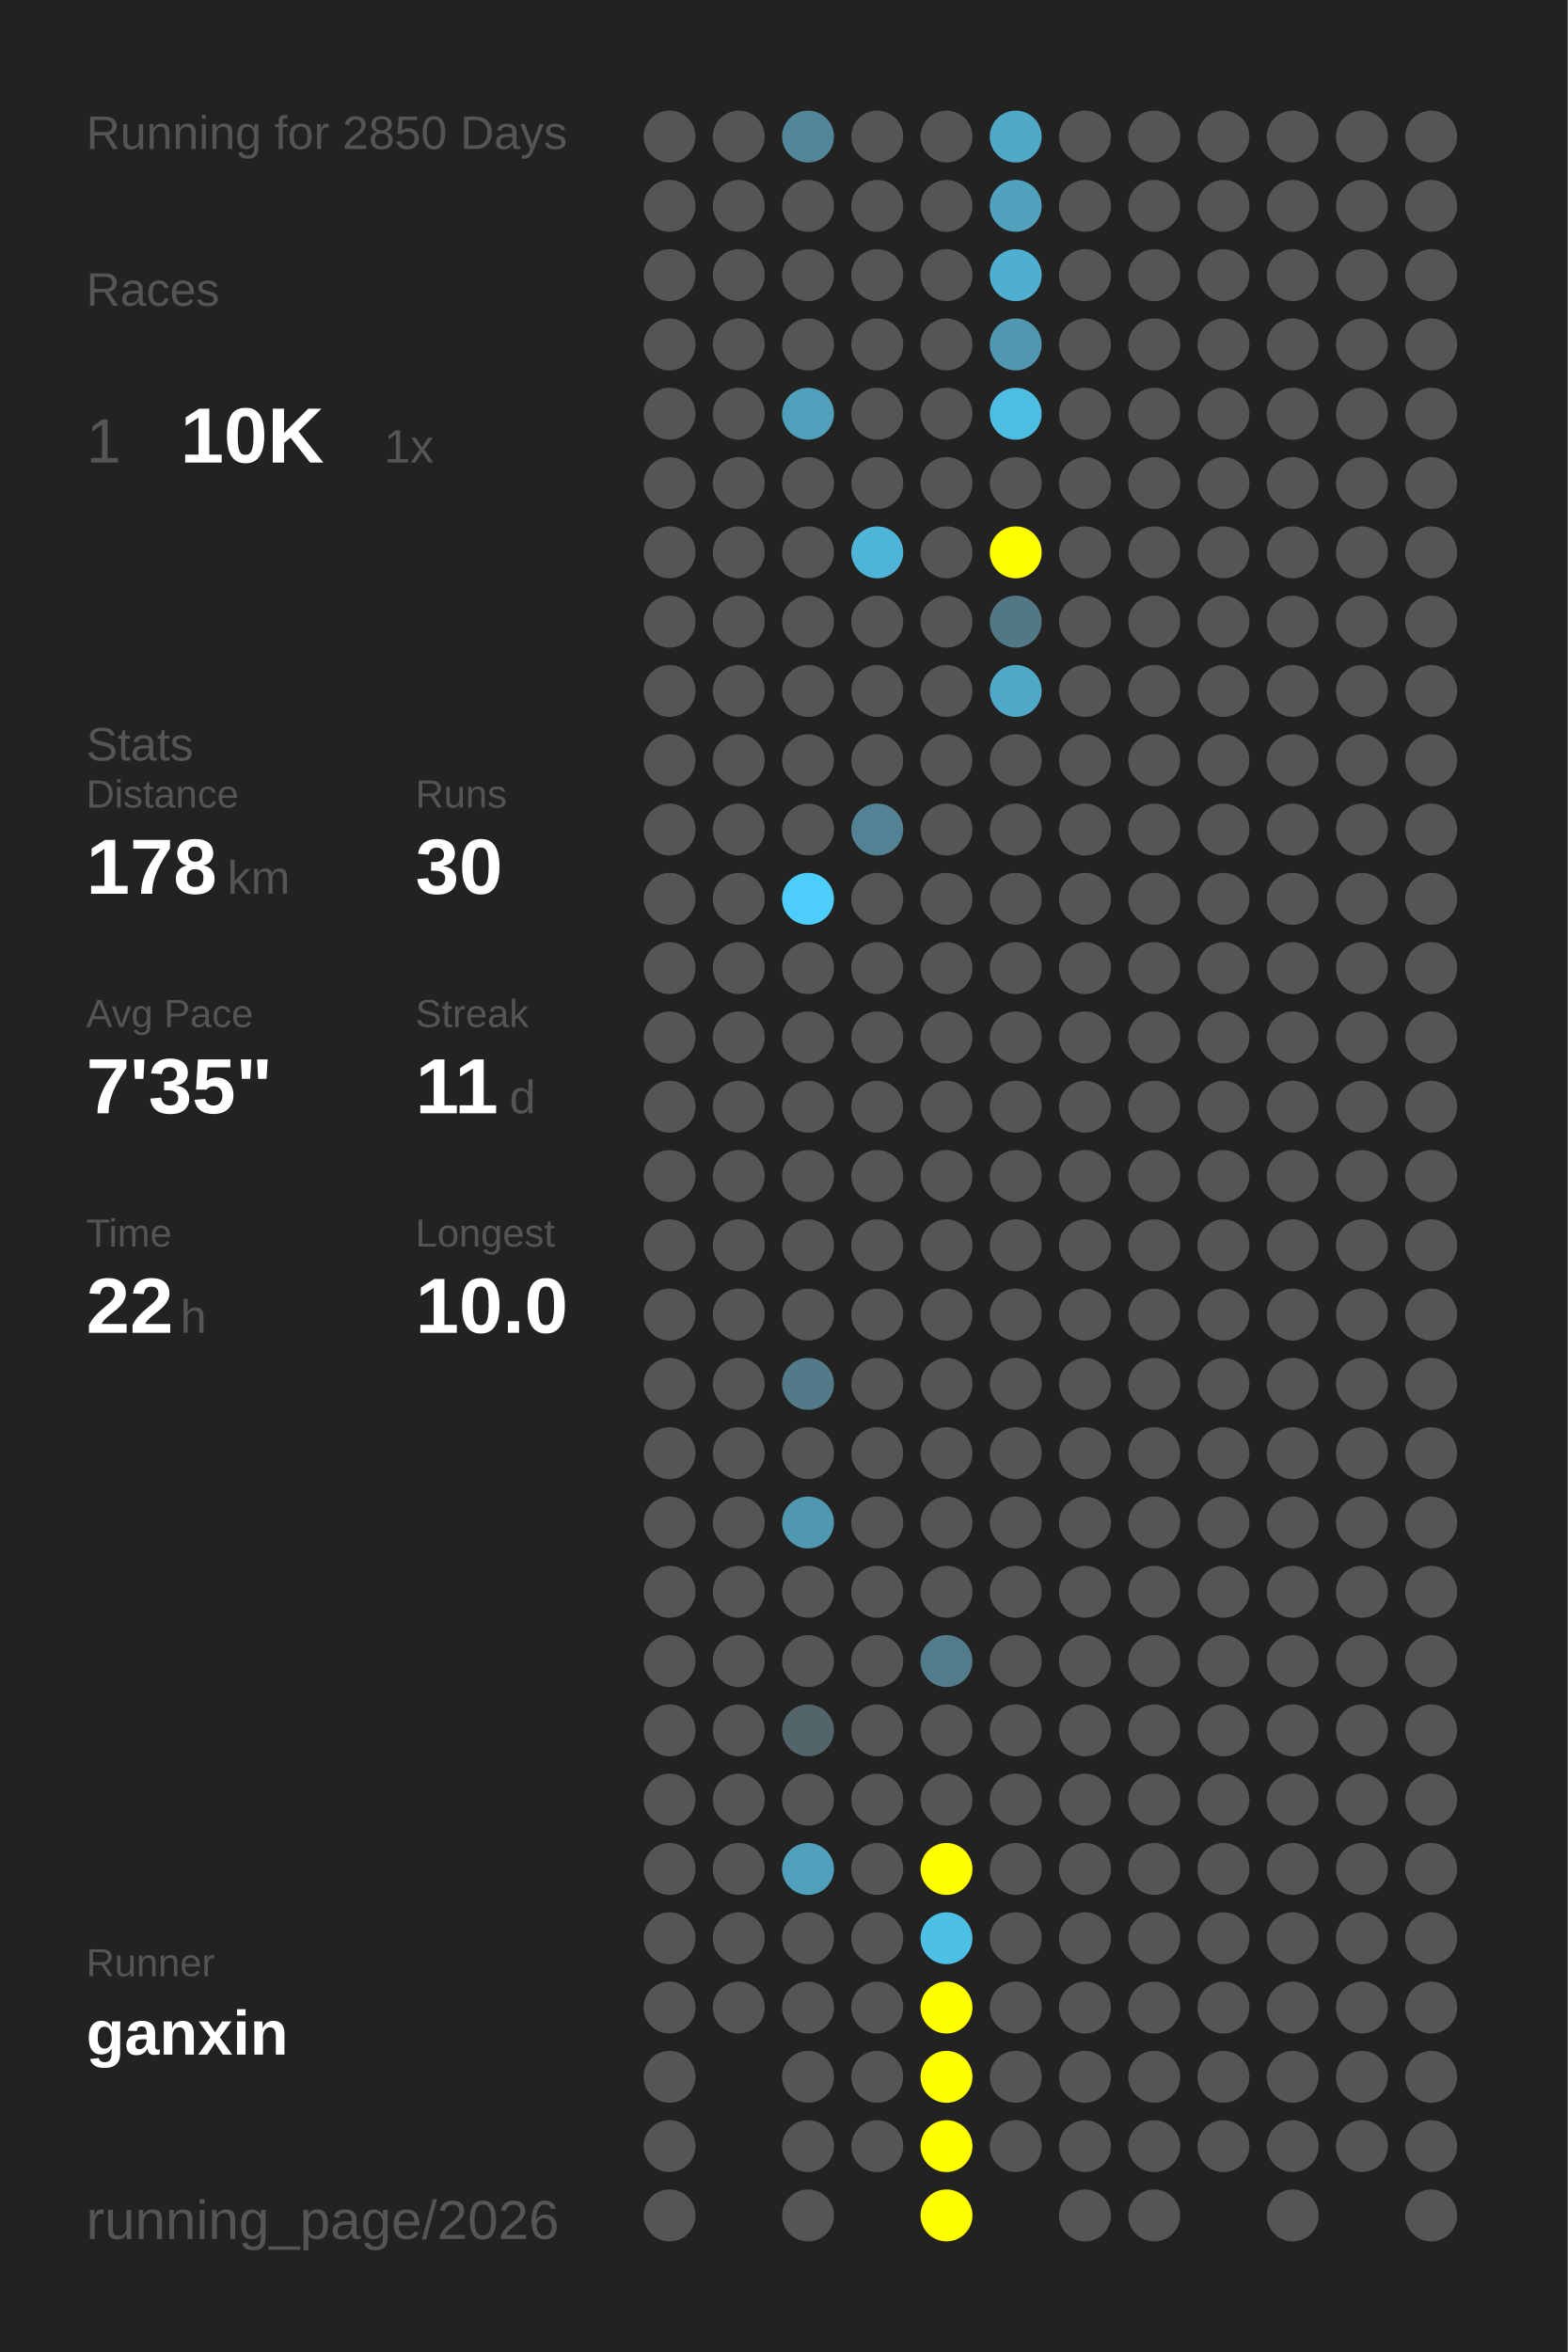
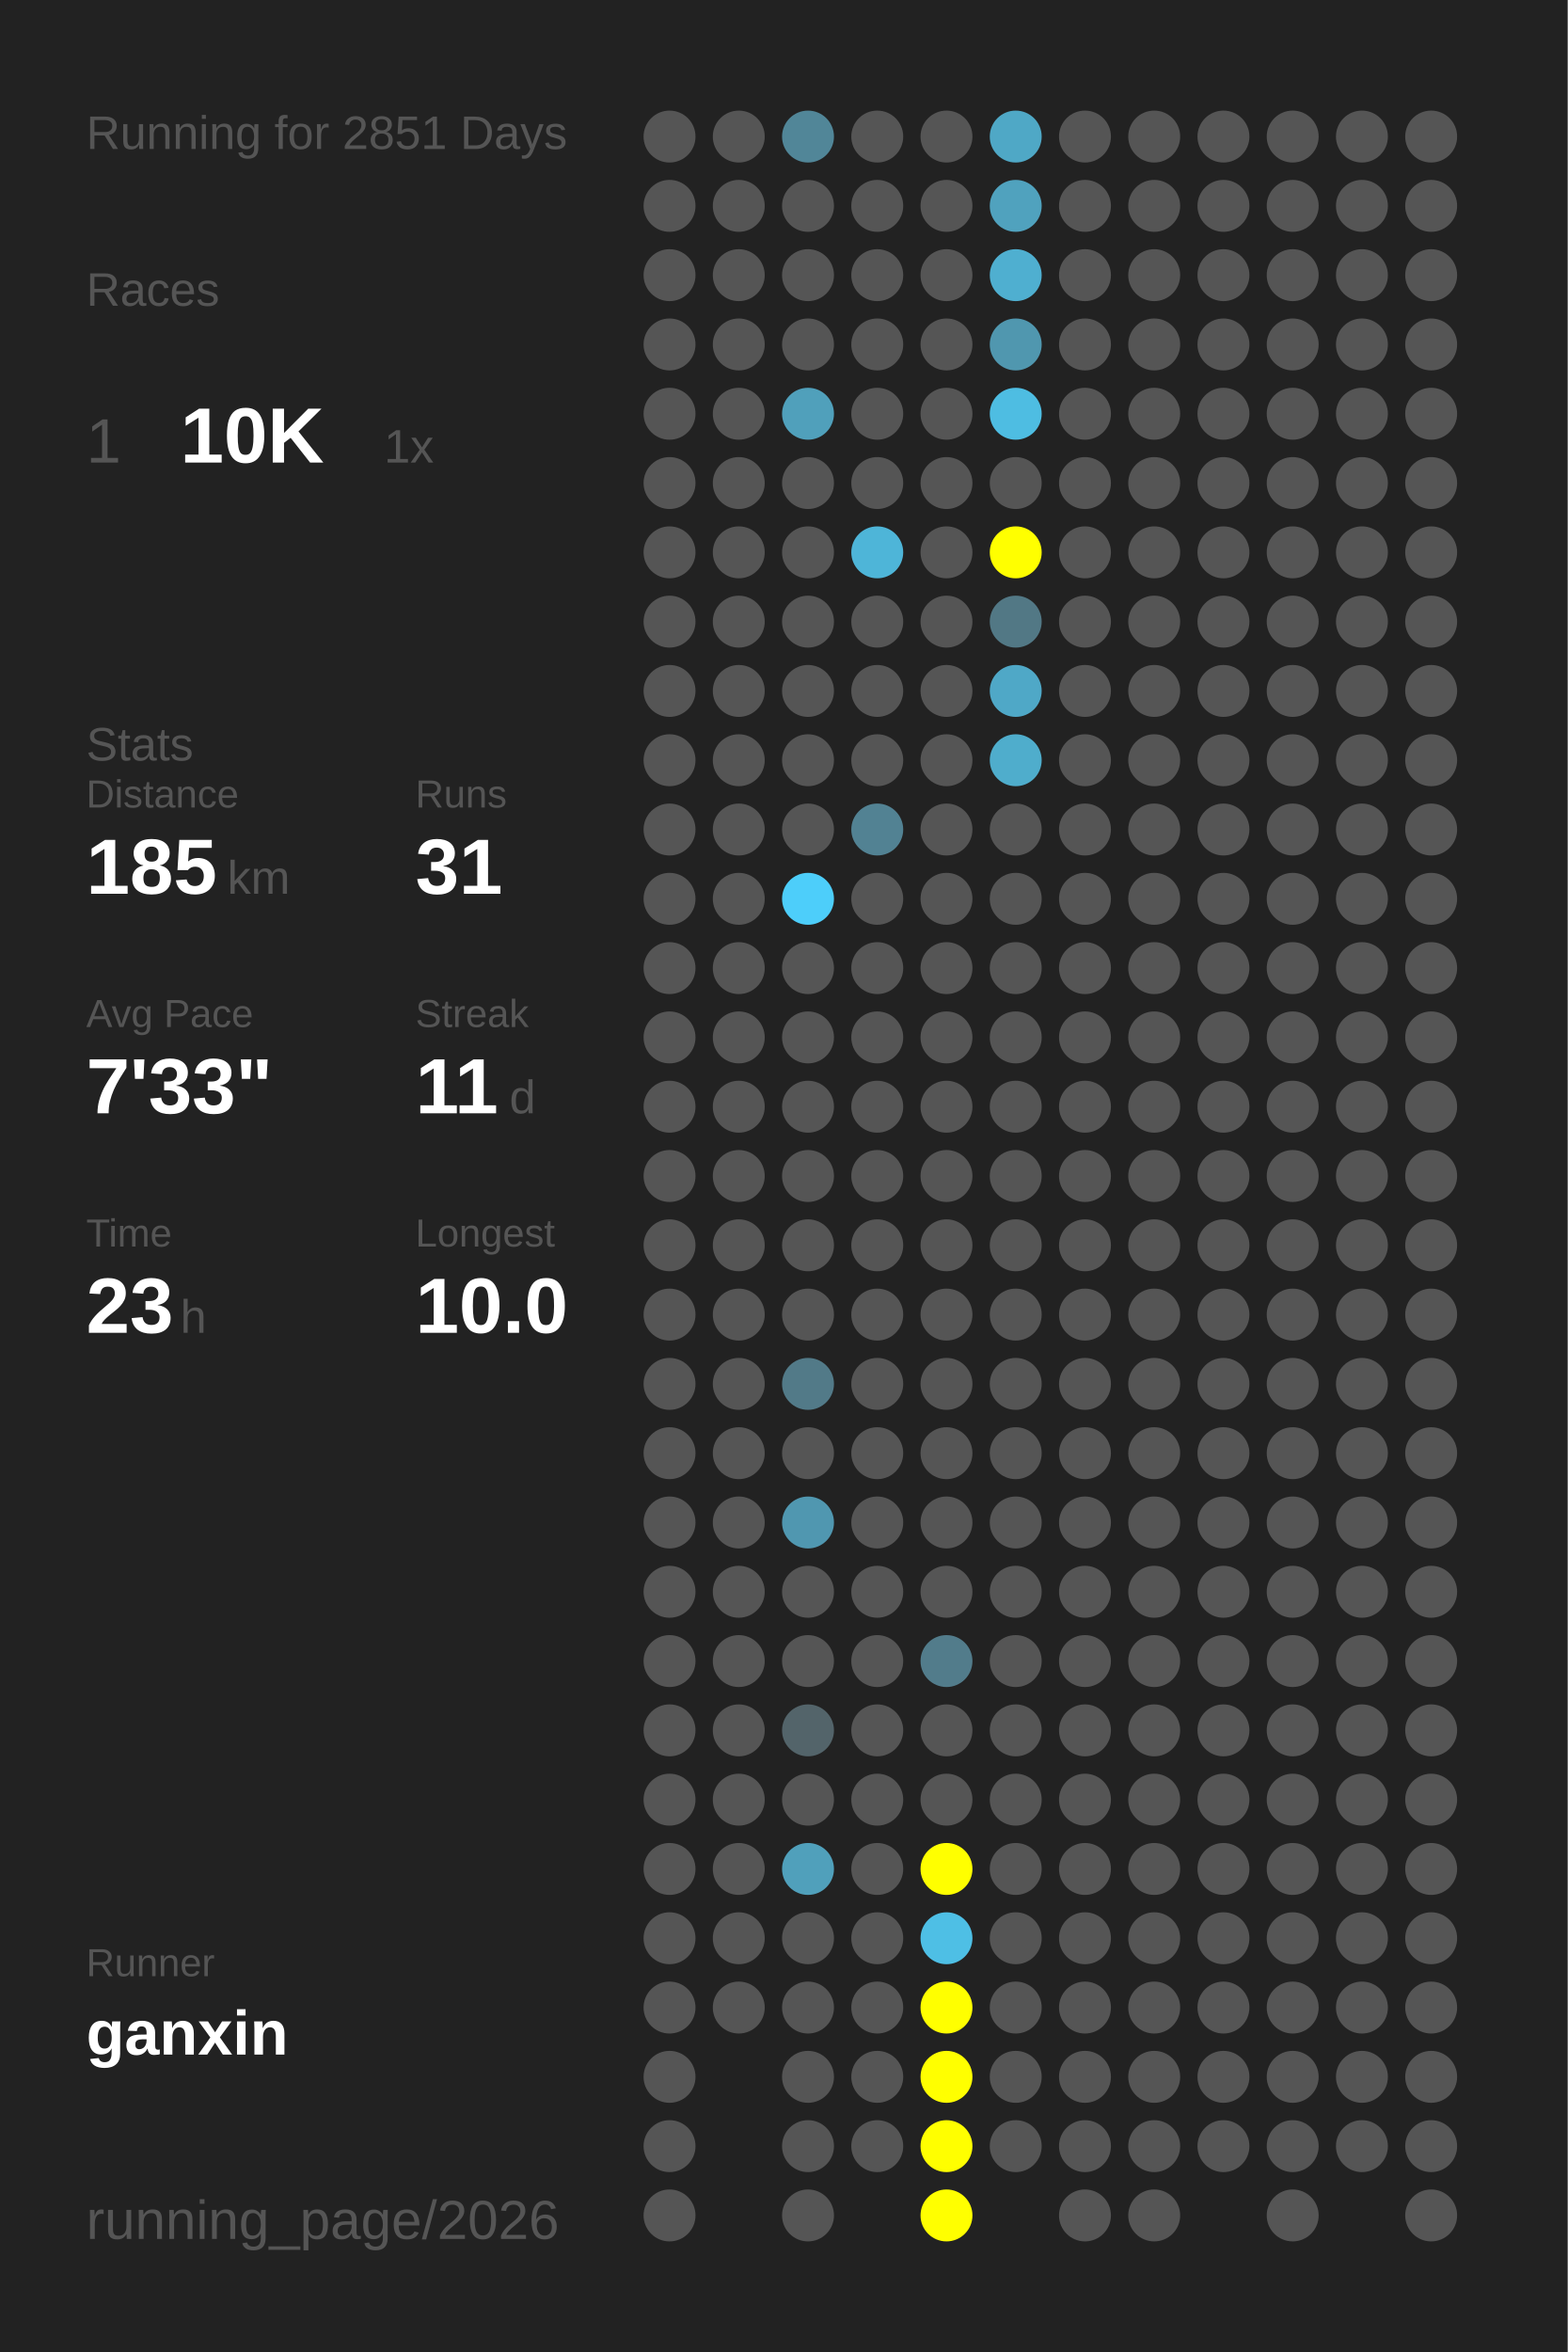
<svg xmlns="http://www.w3.org/2000/svg" baseProfile="full" height="300mm" version="1.1" viewBox="0,0,200,300" width="200mm">
  <defs />
  <rect fill="#222222" height="300" width="200" x="0" y="0" />
-   <text fill="#555555" style="font-size:6px; font-family:Arial;" x="11" y="19">Running for 2850 Days</text>
+   <text fill="#555555" style="font-size:6px; font-family:Arial;" x="11" y="19">Running for 2851 Days</text>
  <text fill="#555555" style="font-size:6px; font-family:Arial;" x="11" y="39">Races</text>
  <text fill="#555555" style="font-size:8px; font-family:Arial;" x="11" y="59">1</text>
  <text fill="#FFFFFF" style="font-size:10px; font-family:Arial; font-weight:bold;" x="23" y="59">10K</text>
  <text fill="#555555" style="font-size:6px; font-family:Arial;" x="49" y="59">1x</text>
  <text fill="#555555" style="font-size:6px; font-family:Arial;" x="11" y="97">Stats</text>
  <text fill="#555555" style="font-size:5px; font-family:Arial;" x="11" y="103">Distance</text>
-   <text fill="#FFFFFF" style="font-size:10px; font-family:Arial; font-weight:bold;" x="11" y="114">178</text>
+   <text fill="#FFFFFF" style="font-size:10px; font-family:Arial; font-weight:bold;" x="11" y="114">185</text>
  <text fill="#555555" style="font-size:6px; font-family:Arial;" x="29" y="114">km</text>
  <text fill="#555555" style="font-size:5px; font-family:Arial;" x="53" y="103">Runs</text>
-   <text fill="#FFFFFF" style="font-size:10px; font-family:Arial; font-weight:bold;" x="53" y="114">30</text>
+   <text fill="#FFFFFF" style="font-size:10px; font-family:Arial; font-weight:bold;" x="53" y="114">31</text>
  <text fill="#555555" style="font-size:5px; font-family:Arial;" x="11" y="131">Avg Pace</text>
-   <text fill="#FFFFFF" style="font-size:10px; font-family:Arial; font-weight:bold;" x="11" y="142">7'35"</text>
+   <text fill="#FFFFFF" style="font-size:10px; font-family:Arial; font-weight:bold;" x="11" y="142">7'33"</text>
  <text fill="#555555" style="font-size:5px; font-family:Arial;" x="53" y="131">Streak</text>
  <text fill="#FFFFFF" style="font-size:10px; font-family:Arial; font-weight:bold;" x="53" y="142">11</text>
  <text fill="#555555" style="font-size:6px; font-family:Arial;" x="65" y="142">d</text>
  <text fill="#555555" style="font-size:5px; font-family:Arial;" x="11" y="159">Time</text>
-   <text fill="#FFFFFF" style="font-size:10px; font-family:Arial; font-weight:bold;" x="11" y="170">22</text>
+   <text fill="#FFFFFF" style="font-size:10px; font-family:Arial; font-weight:bold;" x="11" y="170">23</text>
  <text fill="#555555" style="font-size:6px; font-family:Arial;" x="23" y="170">h</text>
  <text fill="#555555" style="font-size:5px; font-family:Arial;" x="53" y="159">Longest</text>
  <text fill="#FFFFFF" style="font-size:10px; font-family:Arial; font-weight:bold;" x="53" y="170">10.0</text>
  <text fill="#555555" style="font-size:5px; font-family:Arial;" x="11" y="252.065">Runner</text>
  <text fill="#FFFFFF" style="font-size:8px; font-family:Arial; font-weight:bold;" x="11" y="262.065">ganxin</text>
  <text fill="#555555" style="font-size:7px; font-family:Arial;" x="11" y="285.581">running_page/2026</text>
  <circle cx="85.417" cy="17.419" fill="#555555" r="3.312" />
  <circle cx="85.417" cy="26.258" fill="#555555" r="3.312" />
  <circle cx="85.417" cy="35.097" fill="#555555" r="3.312" />
  <circle cx="85.417" cy="43.935" fill="#555555" r="3.312" />
  <circle cx="85.417" cy="52.774" fill="#555555" r="3.312" />
  <circle cx="85.417" cy="61.613" fill="#555555" r="3.312" />
  <circle cx="85.417" cy="70.452" fill="#555555" r="3.312" />
  <circle cx="85.417" cy="79.29" fill="#555555" r="3.312" />
  <circle cx="85.417" cy="88.129" fill="#555555" r="3.312" />
  <circle cx="85.417" cy="96.968" fill="#555555" r="3.312" />
  <circle cx="85.417" cy="105.806" fill="#555555" r="3.312" />
  <circle cx="85.417" cy="114.645" fill="#555555" r="3.312" />
  <circle cx="85.417" cy="123.484" fill="#555555" r="3.312" />
  <circle cx="85.417" cy="132.323" fill="#555555" r="3.312" />
  <circle cx="85.417" cy="141.161" fill="#555555" r="3.312" />
  <circle cx="85.417" cy="150" fill="#555555" r="3.312" />
  <circle cx="85.417" cy="158.839" fill="#555555" r="3.312" />
  <circle cx="85.417" cy="167.677" fill="#555555" r="3.312" />
  <circle cx="85.417" cy="176.516" fill="#555555" r="3.312" />
  <circle cx="85.417" cy="185.355" fill="#555555" r="3.312" />
  <circle cx="85.417" cy="194.194" fill="#555555" r="3.312" />
  <circle cx="85.417" cy="203.032" fill="#555555" r="3.312" />
  <circle cx="85.417" cy="211.871" fill="#555555" r="3.312" />
  <circle cx="85.417" cy="220.71" fill="#555555" r="3.312" />
  <circle cx="85.417" cy="229.548" fill="#555555" r="3.312" />
  <circle cx="85.417" cy="238.387" fill="#555555" r="3.312" />
  <circle cx="85.417" cy="247.226" fill="#555555" r="3.312" />
  <circle cx="85.417" cy="256.065" fill="#555555" r="3.312" />
  <circle cx="85.417" cy="264.903" fill="#555555" r="3.312" />
  <circle cx="85.417" cy="273.742" fill="#555555" r="3.312" />
  <circle cx="85.417" cy="282.581" fill="#555555" r="3.312" />
  <circle cx="94.25" cy="17.419" fill="#555555" r="3.312" />
  <circle cx="94.25" cy="26.258" fill="#555555" r="3.312" />
  <circle cx="94.25" cy="35.097" fill="#555555" r="3.312" />
  <circle cx="94.25" cy="43.935" fill="#555555" r="3.312" />
  <circle cx="94.25" cy="52.774" fill="#555555" r="3.312" />
  <circle cx="94.25" cy="61.613" fill="#555555" r="3.312" />
  <circle cx="94.25" cy="70.452" fill="#555555" r="3.312" />
  <circle cx="94.25" cy="79.29" fill="#555555" r="3.312" />
  <circle cx="94.25" cy="88.129" fill="#555555" r="3.312" />
  <circle cx="94.25" cy="96.968" fill="#555555" r="3.312" />
  <circle cx="94.25" cy="105.806" fill="#555555" r="3.312" />
  <circle cx="94.25" cy="114.645" fill="#555555" r="3.312" />
  <circle cx="94.25" cy="123.484" fill="#555555" r="3.312" />
  <circle cx="94.25" cy="132.323" fill="#555555" r="3.312" />
  <circle cx="94.25" cy="141.161" fill="#555555" r="3.312" />
  <circle cx="94.25" cy="150" fill="#555555" r="3.312" />
  <circle cx="94.25" cy="158.839" fill="#555555" r="3.312" />
  <circle cx="94.25" cy="167.677" fill="#555555" r="3.312" />
  <circle cx="94.25" cy="176.516" fill="#555555" r="3.312" />
  <circle cx="94.25" cy="185.355" fill="#555555" r="3.312" />
  <circle cx="94.25" cy="194.194" fill="#555555" r="3.312" />
  <circle cx="94.25" cy="203.032" fill="#555555" r="3.312" />
  <circle cx="94.25" cy="211.871" fill="#555555" r="3.312" />
  <circle cx="94.25" cy="220.71" fill="#555555" r="3.312" />
  <circle cx="94.25" cy="229.548" fill="#555555" r="3.312" />
  <circle cx="94.25" cy="238.387" fill="#555555" r="3.312" />
  <circle cx="94.25" cy="247.226" fill="#555555" r="3.312" />
  <circle cx="94.25" cy="256.065" fill="#555555" r="3.312" />
  <circle cx="103.083" cy="17.419" fill="#518698" r="3.312" />
  <circle cx="103.083" cy="26.258" fill="#555555" r="3.312" />
  <circle cx="103.083" cy="35.097" fill="#555555" r="3.312" />
  <circle cx="103.083" cy="43.935" fill="#555555" r="3.312" />
  <circle cx="103.083" cy="52.774" fill="#50a0bb" r="3.312" />
  <circle cx="103.083" cy="61.613" fill="#555555" r="3.312" />
  <circle cx="103.083" cy="70.452" fill="#555555" r="3.312" />
  <circle cx="103.083" cy="79.29" fill="#555555" r="3.312" />
  <circle cx="103.083" cy="88.129" fill="#555555" r="3.312" />
  <circle cx="103.083" cy="96.968" fill="#555555" r="3.312" />
  <circle cx="103.083" cy="105.806" fill="#555555" r="3.312" />
  <circle cx="103.083" cy="114.645" fill="#4dcefa" r="3.312" />
  <circle cx="103.083" cy="123.484" fill="#555555" r="3.312" />
  <circle cx="103.083" cy="132.323" fill="#555555" r="3.312" />
  <circle cx="103.083" cy="141.161" fill="#555555" r="3.312" />
  <circle cx="103.083" cy="150" fill="#555555" r="3.312" />
  <circle cx="103.083" cy="158.839" fill="#555555" r="3.312" />
  <circle cx="103.083" cy="167.677" fill="#555555" r="3.312" />
  <circle cx="103.083" cy="176.516" fill="#527a88" r="3.312" />
  <circle cx="103.083" cy="185.355" fill="#555555" r="3.312" />
  <circle cx="103.083" cy="194.194" fill="#5097b0" r="3.312" />
  <circle cx="103.083" cy="203.032" fill="#555555" r="3.312" />
  <circle cx="103.083" cy="211.871" fill="#555555" r="3.312" />
  <circle cx="103.083" cy="220.71" fill="#53646a" r="3.312" />
  <circle cx="103.083" cy="229.548" fill="#555555" r="3.312" />
  <circle cx="103.083" cy="238.387" fill="#50a0bb" r="3.312" />
  <circle cx="103.083" cy="247.226" fill="#555555" r="3.312" />
  <circle cx="103.083" cy="256.065" fill="#555555" r="3.312" />
  <circle cx="103.083" cy="264.903" fill="#555555" r="3.312" />
  <circle cx="103.083" cy="273.742" fill="#555555" r="3.312" />
  <circle cx="103.083" cy="282.581" fill="#555555" r="3.312" />
  <circle cx="111.917" cy="17.419" fill="#555555" r="3.312" />
  <circle cx="111.917" cy="26.258" fill="#555555" r="3.312" />
  <circle cx="111.917" cy="35.097" fill="#555555" r="3.312" />
  <circle cx="111.917" cy="43.935" fill="#555555" r="3.312" />
  <circle cx="111.917" cy="52.774" fill="#555555" r="3.312" />
  <circle cx="111.917" cy="61.613" fill="#555555" r="3.312" />
  <circle cx="111.917" cy="70.452" fill="#4eb5d8" r="3.312" />
  <circle cx="111.917" cy="79.29" fill="#555555" r="3.312" />
  <circle cx="111.917" cy="88.129" fill="#555555" r="3.312" />
  <circle cx="111.917" cy="96.968" fill="#555555" r="3.312" />
  <circle cx="111.917" cy="105.806" fill="#528293" r="3.312" />
  <circle cx="111.917" cy="114.645" fill="#555555" r="3.312" />
  <circle cx="111.917" cy="123.484" fill="#555555" r="3.312" />
  <circle cx="111.917" cy="132.323" fill="#555555" r="3.312" />
  <circle cx="111.917" cy="141.161" fill="#555555" r="3.312" />
  <circle cx="111.917" cy="150" fill="#555555" r="3.312" />
  <circle cx="111.917" cy="158.839" fill="#555555" r="3.312" />
  <circle cx="111.917" cy="167.677" fill="#555555" r="3.312" />
  <circle cx="111.917" cy="176.516" fill="#555555" r="3.312" />
  <circle cx="111.917" cy="185.355" fill="#555555" r="3.312" />
  <circle cx="111.917" cy="194.194" fill="#555555" r="3.312" />
  <circle cx="111.917" cy="203.032" fill="#555555" r="3.312" />
  <circle cx="111.917" cy="211.871" fill="#555555" r="3.312" />
  <circle cx="111.917" cy="220.71" fill="#555555" r="3.312" />
  <circle cx="111.917" cy="229.548" fill="#555555" r="3.312" />
  <circle cx="111.917" cy="238.387" fill="#555555" r="3.312" />
  <circle cx="111.917" cy="247.226" fill="#555555" r="3.312" />
  <circle cx="111.917" cy="256.065" fill="#555555" r="3.312" />
  <circle cx="111.917" cy="264.903" fill="#555555" r="3.312" />
  <circle cx="111.917" cy="273.742" fill="#555555" r="3.312" />
  <circle cx="120.75" cy="17.419" fill="#555555" r="3.312" />
  <circle cx="120.75" cy="26.258" fill="#555555" r="3.312" />
  <circle cx="120.75" cy="35.097" fill="#555555" r="3.312" />
  <circle cx="120.75" cy="43.935" fill="#555555" r="3.312" />
  <circle cx="120.75" cy="52.774" fill="#555555" r="3.312" />
  <circle cx="120.75" cy="61.613" fill="#555555" r="3.312" />
  <circle cx="120.75" cy="70.452" fill="#555555" r="3.312" />
  <circle cx="120.75" cy="79.29" fill="#555555" r="3.312" />
  <circle cx="120.75" cy="88.129" fill="#555555" r="3.312" />
  <circle cx="120.75" cy="96.968" fill="#555555" r="3.312" />
  <circle cx="120.75" cy="105.806" fill="#555555" r="3.312" />
  <circle cx="120.75" cy="114.645" fill="#555555" r="3.312" />
  <circle cx="120.75" cy="123.484" fill="#555555" r="3.312" />
  <circle cx="120.75" cy="132.323" fill="#555555" r="3.312" />
  <circle cx="120.75" cy="141.161" fill="#555555" r="3.312" />
  <circle cx="120.75" cy="150" fill="#555555" r="3.312" />
  <circle cx="120.75" cy="158.839" fill="#555555" r="3.312" />
  <circle cx="120.75" cy="167.677" fill="#555555" r="3.312" />
  <circle cx="120.75" cy="176.516" fill="#555555" r="3.312" />
  <circle cx="120.75" cy="185.355" fill="#555555" r="3.312" />
  <circle cx="120.75" cy="194.194" fill="#555555" r="3.312" />
  <circle cx="120.75" cy="203.032" fill="#555555" r="3.312" />
  <circle cx="120.75" cy="211.871" fill="#527c8b" r="3.312" />
  <circle cx="120.75" cy="220.71" fill="#555555" r="3.312" />
  <circle cx="120.75" cy="229.548" fill="#555555" r="3.312" />
  <circle cx="120.75" cy="238.387" fill="#FFFF00" r="3.312" />
  <circle cx="120.75" cy="247.226" fill="#4ebfe5" r="3.312" />
  <circle cx="120.75" cy="256.065" fill="#FFFF00" r="3.312" />
  <circle cx="120.75" cy="264.903" fill="#FFFF00" r="3.312" />
  <circle cx="120.75" cy="273.742" fill="#FFFF00" r="3.312" />
  <circle cx="120.75" cy="282.581" fill="#FFFF00" r="3.312" />
  <circle cx="129.583" cy="17.419" fill="#4fa8c6" r="3.312" />
  <circle cx="129.583" cy="26.258" fill="#50a2be" r="3.312" />
  <circle cx="129.583" cy="35.097" fill="#4fafd0" r="3.312" />
  <circle cx="129.583" cy="43.935" fill="#5097af" r="3.312" />
  <circle cx="129.583" cy="52.774" fill="#4ebde2" r="3.312" />
  <circle cx="129.583" cy="61.613" fill="#555555" r="3.312" />
  <circle cx="129.583" cy="70.452" fill="#FFFF00" r="3.312" />
  <circle cx="129.583" cy="79.29" fill="#527885" r="3.312" />
  <circle cx="129.583" cy="88.129" fill="#4fa8c7" r="3.312" />
-   <circle cx="129.583" cy="96.968" fill="#555555" r="3.312" />
+   <circle cx="129.583" cy="96.968" fill="#4fadcc" r="3.312" />
  <circle cx="129.583" cy="105.806" fill="#555555" r="3.312" />
  <circle cx="129.583" cy="114.645" fill="#555555" r="3.312" />
  <circle cx="129.583" cy="123.484" fill="#555555" r="3.312" />
  <circle cx="129.583" cy="132.323" fill="#555555" r="3.312" />
  <circle cx="129.583" cy="141.161" fill="#555555" r="3.312" />
  <circle cx="129.583" cy="150" fill="#555555" r="3.312" />
  <circle cx="129.583" cy="158.839" fill="#555555" r="3.312" />
  <circle cx="129.583" cy="167.677" fill="#555555" r="3.312" />
  <circle cx="129.583" cy="176.516" fill="#555555" r="3.312" />
  <circle cx="129.583" cy="185.355" fill="#555555" r="3.312" />
  <circle cx="129.583" cy="194.194" fill="#555555" r="3.312" />
  <circle cx="129.583" cy="203.032" fill="#555555" r="3.312" />
  <circle cx="129.583" cy="211.871" fill="#555555" r="3.312" />
  <circle cx="129.583" cy="220.71" fill="#555555" r="3.312" />
  <circle cx="129.583" cy="229.548" fill="#555555" r="3.312" />
  <circle cx="129.583" cy="238.387" fill="#555555" r="3.312" />
  <circle cx="129.583" cy="247.226" fill="#555555" r="3.312" />
  <circle cx="129.583" cy="256.065" fill="#555555" r="3.312" />
  <circle cx="129.583" cy="264.903" fill="#555555" r="3.312" />
  <circle cx="129.583" cy="273.742" fill="#555555" r="3.312" />
  <circle cx="138.417" cy="17.419" fill="#555555" r="3.312" />
  <circle cx="138.417" cy="26.258" fill="#555555" r="3.312" />
  <circle cx="138.417" cy="35.097" fill="#555555" r="3.312" />
  <circle cx="138.417" cy="43.935" fill="#555555" r="3.312" />
  <circle cx="138.417" cy="52.774" fill="#555555" r="3.312" />
  <circle cx="138.417" cy="61.613" fill="#555555" r="3.312" />
  <circle cx="138.417" cy="70.452" fill="#555555" r="3.312" />
  <circle cx="138.417" cy="79.29" fill="#555555" r="3.312" />
  <circle cx="138.417" cy="88.129" fill="#555555" r="3.312" />
  <circle cx="138.417" cy="96.968" fill="#555555" r="3.312" />
  <circle cx="138.417" cy="105.806" fill="#555555" r="3.312" />
  <circle cx="138.417" cy="114.645" fill="#555555" r="3.312" />
  <circle cx="138.417" cy="123.484" fill="#555555" r="3.312" />
  <circle cx="138.417" cy="132.323" fill="#555555" r="3.312" />
  <circle cx="138.417" cy="141.161" fill="#555555" r="3.312" />
  <circle cx="138.417" cy="150" fill="#555555" r="3.312" />
  <circle cx="138.417" cy="158.839" fill="#555555" r="3.312" />
  <circle cx="138.417" cy="167.677" fill="#555555" r="3.312" />
  <circle cx="138.417" cy="176.516" fill="#555555" r="3.312" />
  <circle cx="138.417" cy="185.355" fill="#555555" r="3.312" />
  <circle cx="138.417" cy="194.194" fill="#555555" r="3.312" />
  <circle cx="138.417" cy="203.032" fill="#555555" r="3.312" />
  <circle cx="138.417" cy="211.871" fill="#555555" r="3.312" />
  <circle cx="138.417" cy="220.71" fill="#555555" r="3.312" />
  <circle cx="138.417" cy="229.548" fill="#555555" r="3.312" />
  <circle cx="138.417" cy="238.387" fill="#555555" r="3.312" />
  <circle cx="138.417" cy="247.226" fill="#555555" r="3.312" />
  <circle cx="138.417" cy="256.065" fill="#555555" r="3.312" />
  <circle cx="138.417" cy="264.903" fill="#555555" r="3.312" />
  <circle cx="138.417" cy="273.742" fill="#555555" r="3.312" />
  <circle cx="138.417" cy="282.581" fill="#555555" r="3.312" />
  <circle cx="147.25" cy="17.419" fill="#555555" r="3.312" />
  <circle cx="147.25" cy="26.258" fill="#555555" r="3.312" />
  <circle cx="147.25" cy="35.097" fill="#555555" r="3.312" />
  <circle cx="147.25" cy="43.935" fill="#555555" r="3.312" />
  <circle cx="147.25" cy="52.774" fill="#555555" r="3.312" />
  <circle cx="147.25" cy="61.613" fill="#555555" r="3.312" />
  <circle cx="147.25" cy="70.452" fill="#555555" r="3.312" />
  <circle cx="147.25" cy="79.29" fill="#555555" r="3.312" />
  <circle cx="147.25" cy="88.129" fill="#555555" r="3.312" />
  <circle cx="147.25" cy="96.968" fill="#555555" r="3.312" />
  <circle cx="147.25" cy="105.806" fill="#555555" r="3.312" />
  <circle cx="147.25" cy="114.645" fill="#555555" r="3.312" />
  <circle cx="147.25" cy="123.484" fill="#555555" r="3.312" />
  <circle cx="147.25" cy="132.323" fill="#555555" r="3.312" />
  <circle cx="147.25" cy="141.161" fill="#555555" r="3.312" />
  <circle cx="147.25" cy="150" fill="#555555" r="3.312" />
  <circle cx="147.25" cy="158.839" fill="#555555" r="3.312" />
  <circle cx="147.25" cy="167.677" fill="#555555" r="3.312" />
  <circle cx="147.25" cy="176.516" fill="#555555" r="3.312" />
  <circle cx="147.25" cy="185.355" fill="#555555" r="3.312" />
  <circle cx="147.25" cy="194.194" fill="#555555" r="3.312" />
  <circle cx="147.25" cy="203.032" fill="#555555" r="3.312" />
  <circle cx="147.25" cy="211.871" fill="#555555" r="3.312" />
  <circle cx="147.25" cy="220.71" fill="#555555" r="3.312" />
  <circle cx="147.25" cy="229.548" fill="#555555" r="3.312" />
  <circle cx="147.25" cy="238.387" fill="#555555" r="3.312" />
  <circle cx="147.25" cy="247.226" fill="#555555" r="3.312" />
  <circle cx="147.25" cy="256.065" fill="#555555" r="3.312" />
  <circle cx="147.25" cy="264.903" fill="#555555" r="3.312" />
  <circle cx="147.25" cy="273.742" fill="#555555" r="3.312" />
  <circle cx="147.25" cy="282.581" fill="#555555" r="3.312" />
  <circle cx="156.083" cy="17.419" fill="#555555" r="3.312" />
  <circle cx="156.083" cy="26.258" fill="#555555" r="3.312" />
  <circle cx="156.083" cy="35.097" fill="#555555" r="3.312" />
  <circle cx="156.083" cy="43.935" fill="#555555" r="3.312" />
  <circle cx="156.083" cy="52.774" fill="#555555" r="3.312" />
  <circle cx="156.083" cy="61.613" fill="#555555" r="3.312" />
  <circle cx="156.083" cy="70.452" fill="#555555" r="3.312" />
  <circle cx="156.083" cy="79.29" fill="#555555" r="3.312" />
  <circle cx="156.083" cy="88.129" fill="#555555" r="3.312" />
  <circle cx="156.083" cy="96.968" fill="#555555" r="3.312" />
  <circle cx="156.083" cy="105.806" fill="#555555" r="3.312" />
  <circle cx="156.083" cy="114.645" fill="#555555" r="3.312" />
  <circle cx="156.083" cy="123.484" fill="#555555" r="3.312" />
  <circle cx="156.083" cy="132.323" fill="#555555" r="3.312" />
  <circle cx="156.083" cy="141.161" fill="#555555" r="3.312" />
  <circle cx="156.083" cy="150" fill="#555555" r="3.312" />
  <circle cx="156.083" cy="158.839" fill="#555555" r="3.312" />
  <circle cx="156.083" cy="167.677" fill="#555555" r="3.312" />
  <circle cx="156.083" cy="176.516" fill="#555555" r="3.312" />
  <circle cx="156.083" cy="185.355" fill="#555555" r="3.312" />
  <circle cx="156.083" cy="194.194" fill="#555555" r="3.312" />
  <circle cx="156.083" cy="203.032" fill="#555555" r="3.312" />
  <circle cx="156.083" cy="211.871" fill="#555555" r="3.312" />
  <circle cx="156.083" cy="220.71" fill="#555555" r="3.312" />
  <circle cx="156.083" cy="229.548" fill="#555555" r="3.312" />
  <circle cx="156.083" cy="238.387" fill="#555555" r="3.312" />
  <circle cx="156.083" cy="247.226" fill="#555555" r="3.312" />
  <circle cx="156.083" cy="256.065" fill="#555555" r="3.312" />
  <circle cx="156.083" cy="264.903" fill="#555555" r="3.312" />
  <circle cx="156.083" cy="273.742" fill="#555555" r="3.312" />
  <circle cx="164.917" cy="17.419" fill="#555555" r="3.312" />
  <circle cx="164.917" cy="26.258" fill="#555555" r="3.312" />
  <circle cx="164.917" cy="35.097" fill="#555555" r="3.312" />
  <circle cx="164.917" cy="43.935" fill="#555555" r="3.312" />
  <circle cx="164.917" cy="52.774" fill="#555555" r="3.312" />
  <circle cx="164.917" cy="61.613" fill="#555555" r="3.312" />
  <circle cx="164.917" cy="70.452" fill="#555555" r="3.312" />
  <circle cx="164.917" cy="79.29" fill="#555555" r="3.312" />
  <circle cx="164.917" cy="88.129" fill="#555555" r="3.312" />
  <circle cx="164.917" cy="96.968" fill="#555555" r="3.312" />
  <circle cx="164.917" cy="105.806" fill="#555555" r="3.312" />
  <circle cx="164.917" cy="114.645" fill="#555555" r="3.312" />
  <circle cx="164.917" cy="123.484" fill="#555555" r="3.312" />
  <circle cx="164.917" cy="132.323" fill="#555555" r="3.312" />
  <circle cx="164.917" cy="141.161" fill="#555555" r="3.312" />
  <circle cx="164.917" cy="150" fill="#555555" r="3.312" />
  <circle cx="164.917" cy="158.839" fill="#555555" r="3.312" />
  <circle cx="164.917" cy="167.677" fill="#555555" r="3.312" />
  <circle cx="164.917" cy="176.516" fill="#555555" r="3.312" />
  <circle cx="164.917" cy="185.355" fill="#555555" r="3.312" />
  <circle cx="164.917" cy="194.194" fill="#555555" r="3.312" />
  <circle cx="164.917" cy="203.032" fill="#555555" r="3.312" />
  <circle cx="164.917" cy="211.871" fill="#555555" r="3.312" />
  <circle cx="164.917" cy="220.71" fill="#555555" r="3.312" />
  <circle cx="164.917" cy="229.548" fill="#555555" r="3.312" />
  <circle cx="164.917" cy="238.387" fill="#555555" r="3.312" />
  <circle cx="164.917" cy="247.226" fill="#555555" r="3.312" />
  <circle cx="164.917" cy="256.065" fill="#555555" r="3.312" />
  <circle cx="164.917" cy="264.903" fill="#555555" r="3.312" />
  <circle cx="164.917" cy="273.742" fill="#555555" r="3.312" />
  <circle cx="164.917" cy="282.581" fill="#555555" r="3.312" />
  <circle cx="173.75" cy="17.419" fill="#555555" r="3.312" />
  <circle cx="173.75" cy="26.258" fill="#555555" r="3.312" />
  <circle cx="173.75" cy="35.097" fill="#555555" r="3.312" />
  <circle cx="173.75" cy="43.935" fill="#555555" r="3.312" />
  <circle cx="173.75" cy="52.774" fill="#555555" r="3.312" />
  <circle cx="173.75" cy="61.613" fill="#555555" r="3.312" />
  <circle cx="173.75" cy="70.452" fill="#555555" r="3.312" />
  <circle cx="173.75" cy="79.29" fill="#555555" r="3.312" />
  <circle cx="173.75" cy="88.129" fill="#555555" r="3.312" />
  <circle cx="173.75" cy="96.968" fill="#555555" r="3.312" />
  <circle cx="173.75" cy="105.806" fill="#555555" r="3.312" />
  <circle cx="173.75" cy="114.645" fill="#555555" r="3.312" />
  <circle cx="173.75" cy="123.484" fill="#555555" r="3.312" />
  <circle cx="173.75" cy="132.323" fill="#555555" r="3.312" />
  <circle cx="173.75" cy="141.161" fill="#555555" r="3.312" />
  <circle cx="173.75" cy="150" fill="#555555" r="3.312" />
  <circle cx="173.75" cy="158.839" fill="#555555" r="3.312" />
  <circle cx="173.75" cy="167.677" fill="#555555" r="3.312" />
  <circle cx="173.75" cy="176.516" fill="#555555" r="3.312" />
  <circle cx="173.75" cy="185.355" fill="#555555" r="3.312" />
  <circle cx="173.75" cy="194.194" fill="#555555" r="3.312" />
  <circle cx="173.75" cy="203.032" fill="#555555" r="3.312" />
  <circle cx="173.75" cy="211.871" fill="#555555" r="3.312" />
  <circle cx="173.75" cy="220.71" fill="#555555" r="3.312" />
  <circle cx="173.75" cy="229.548" fill="#555555" r="3.312" />
  <circle cx="173.75" cy="238.387" fill="#555555" r="3.312" />
  <circle cx="173.75" cy="247.226" fill="#555555" r="3.312" />
  <circle cx="173.75" cy="256.065" fill="#555555" r="3.312" />
  <circle cx="173.75" cy="264.903" fill="#555555" r="3.312" />
  <circle cx="173.75" cy="273.742" fill="#555555" r="3.312" />
  <circle cx="182.583" cy="17.419" fill="#555555" r="3.312" />
  <circle cx="182.583" cy="26.258" fill="#555555" r="3.312" />
  <circle cx="182.583" cy="35.097" fill="#555555" r="3.312" />
  <circle cx="182.583" cy="43.935" fill="#555555" r="3.312" />
  <circle cx="182.583" cy="52.774" fill="#555555" r="3.312" />
  <circle cx="182.583" cy="61.613" fill="#555555" r="3.312" />
  <circle cx="182.583" cy="70.452" fill="#555555" r="3.312" />
  <circle cx="182.583" cy="79.29" fill="#555555" r="3.312" />
  <circle cx="182.583" cy="88.129" fill="#555555" r="3.312" />
  <circle cx="182.583" cy="96.968" fill="#555555" r="3.312" />
  <circle cx="182.583" cy="105.806" fill="#555555" r="3.312" />
  <circle cx="182.583" cy="114.645" fill="#555555" r="3.312" />
  <circle cx="182.583" cy="123.484" fill="#555555" r="3.312" />
  <circle cx="182.583" cy="132.323" fill="#555555" r="3.312" />
  <circle cx="182.583" cy="141.161" fill="#555555" r="3.312" />
  <circle cx="182.583" cy="150" fill="#555555" r="3.312" />
  <circle cx="182.583" cy="158.839" fill="#555555" r="3.312" />
  <circle cx="182.583" cy="167.677" fill="#555555" r="3.312" />
  <circle cx="182.583" cy="176.516" fill="#555555" r="3.312" />
  <circle cx="182.583" cy="185.355" fill="#555555" r="3.312" />
  <circle cx="182.583" cy="194.194" fill="#555555" r="3.312" />
  <circle cx="182.583" cy="203.032" fill="#555555" r="3.312" />
  <circle cx="182.583" cy="211.871" fill="#555555" r="3.312" />
  <circle cx="182.583" cy="220.71" fill="#555555" r="3.312" />
  <circle cx="182.583" cy="229.548" fill="#555555" r="3.312" />
  <circle cx="182.583" cy="238.387" fill="#555555" r="3.312" />
  <circle cx="182.583" cy="247.226" fill="#555555" r="3.312" />
  <circle cx="182.583" cy="256.065" fill="#555555" r="3.312" />
  <circle cx="182.583" cy="264.903" fill="#555555" r="3.312" />
  <circle cx="182.583" cy="273.742" fill="#555555" r="3.312" />
  <circle cx="182.583" cy="282.581" fill="#555555" r="3.312" />
</svg>
